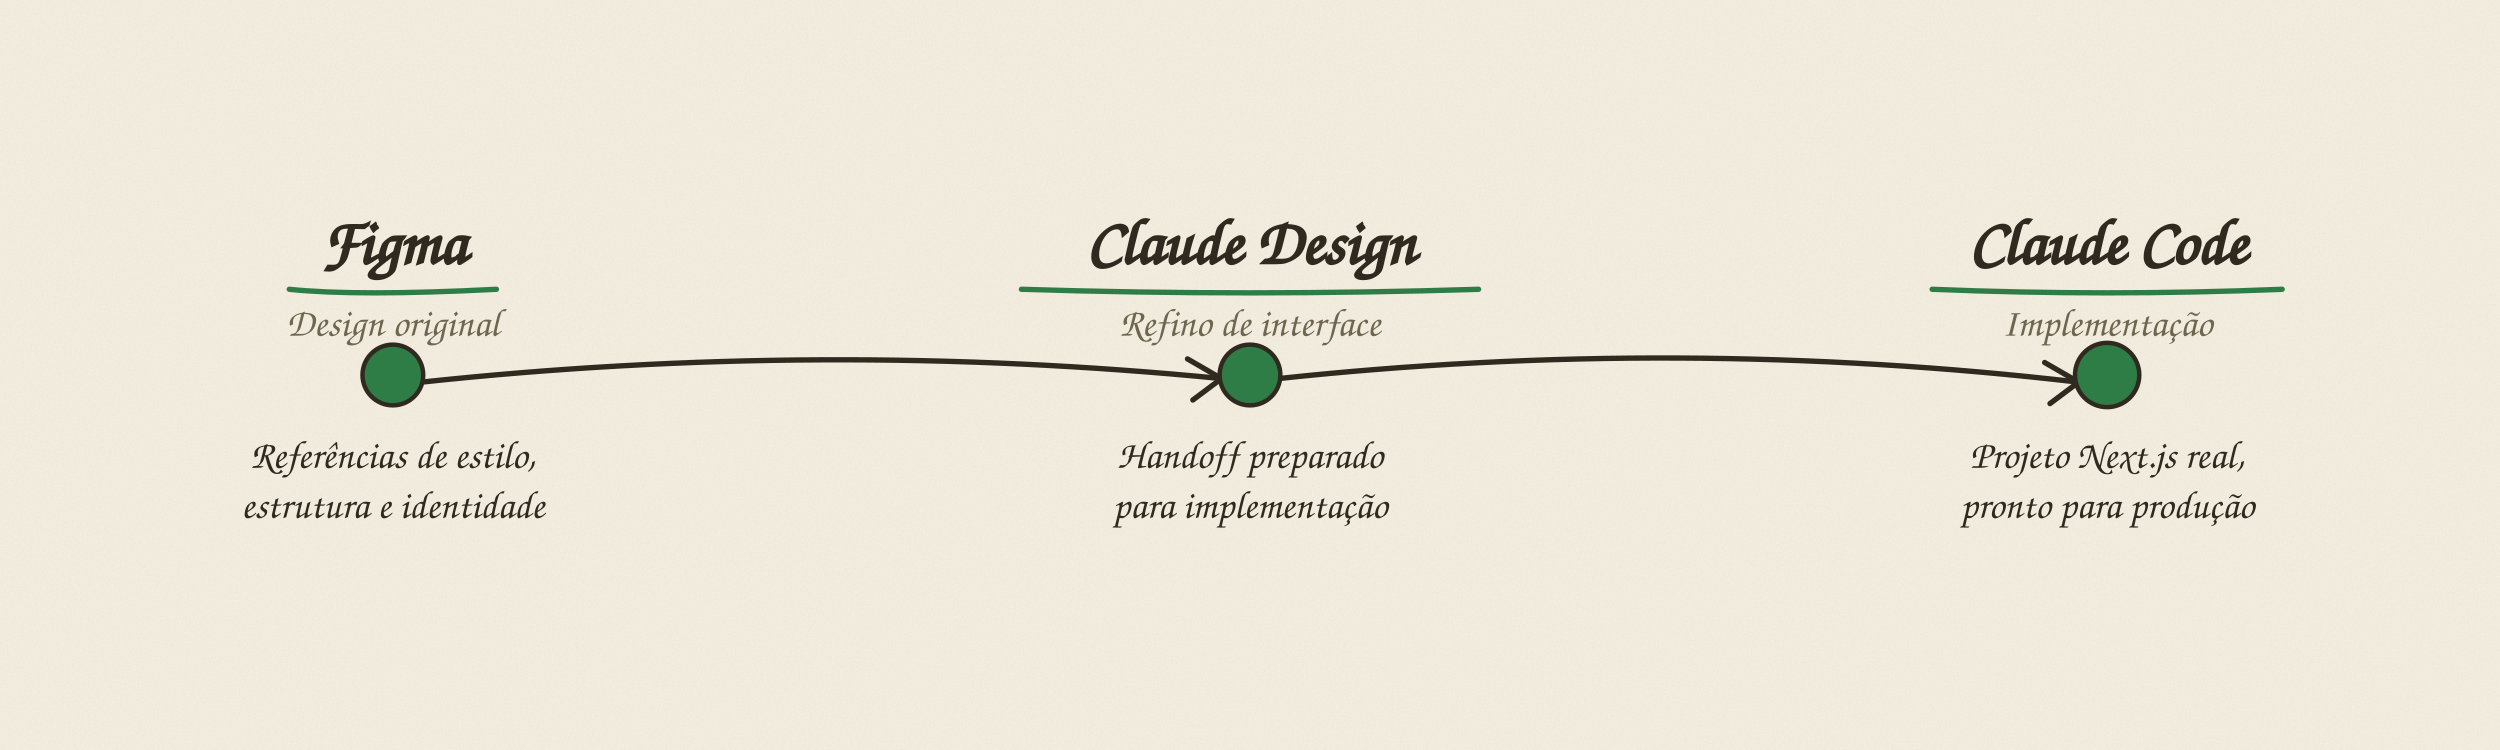
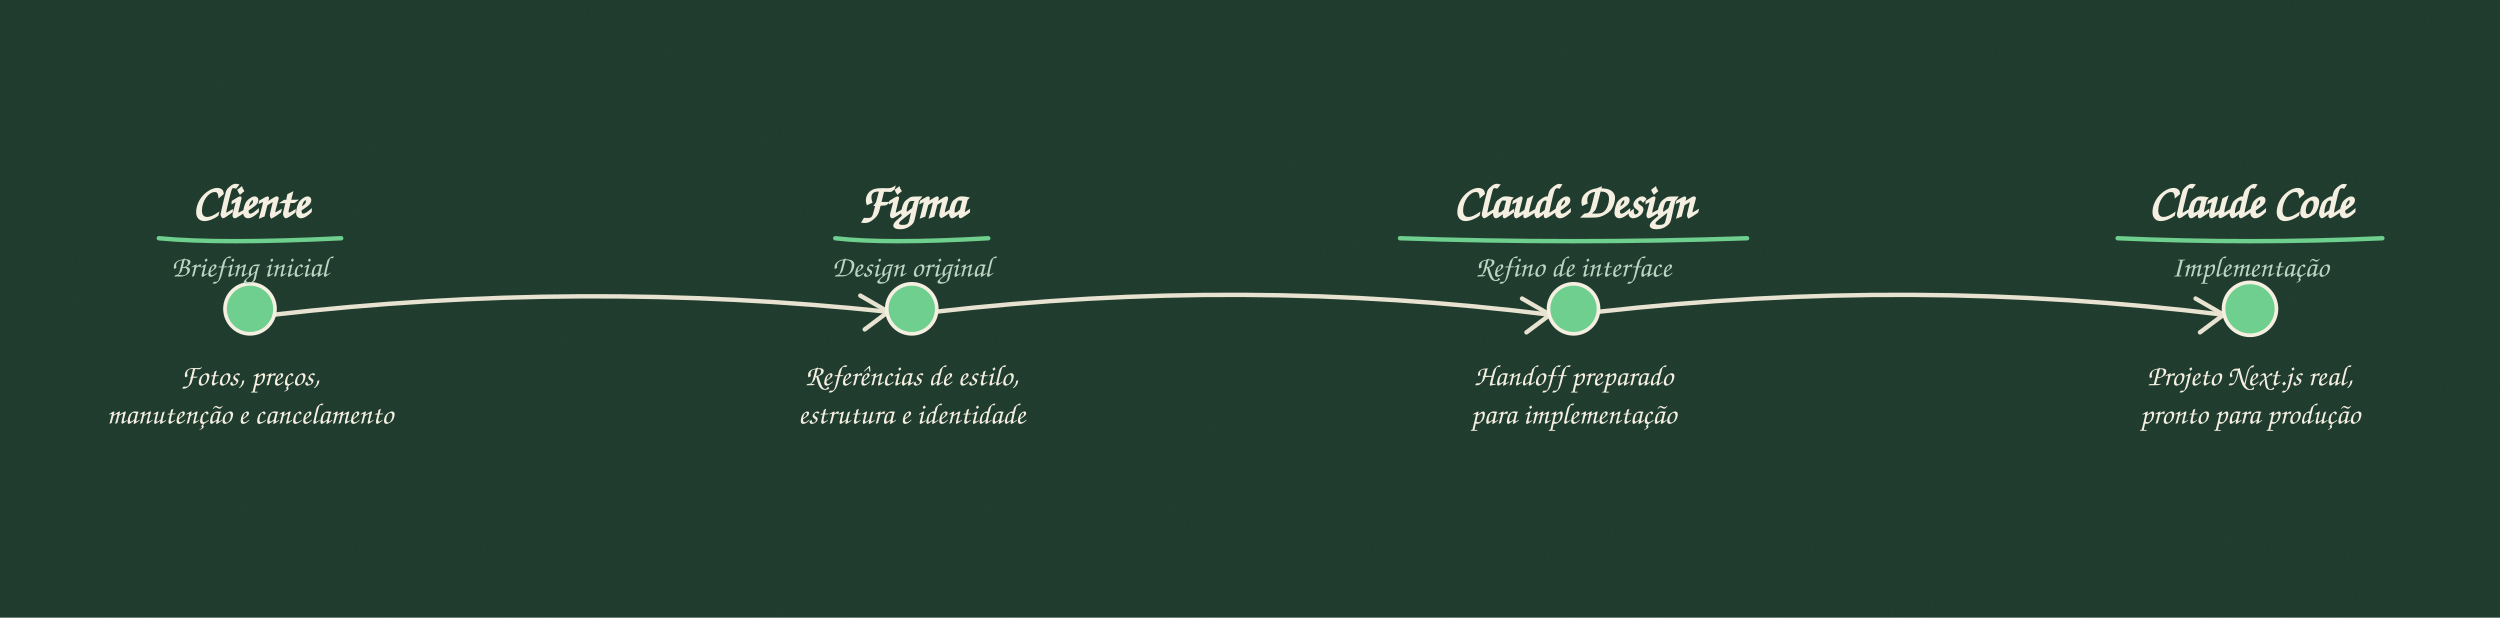
- <svg xmlns="http://www.w3.org/2000/svg" viewBox="0 0 1400 420">
+ <svg xmlns="http://www.w3.org/2000/svg" viewBox="0 0 1700 420">
  <defs>
-     <filter id="paperNoisePt" x="-5%" y="-5%" width="110%" height="110%">
-       <feTurbulence type="fractalNoise" baseFrequency="0.9" numOctaves="2" result="noise" />
-       <feColorMatrix in="noise" type="matrix" values="0 0 0 0 0  0 0 0 0 0  0 0 0 0 0  0 0 0 0.03 0" />
+     <filter id="chalkDustHoPt" x="-5%" y="-5%" width="110%" height="110%">
+       <feTurbulence type="fractalNoise" baseFrequency="0.85" numOctaves="2" result="noise" />
+       <feColorMatrix in="noise" type="matrix" values="0 0 0 0 1  0 0 0 0 1  0 0 0 0 1  0 0 0 0.025 0" />
    </filter>
  </defs>
-   <rect width="1400" height="420" fill="#f4efe0" />
-   <rect width="1400" height="420" filter="url(#paperNoisePt)" />
+   <rect width="1700" height="420" fill="#1d3a2c" />
+   <rect width="1700" height="420" filter="url(#chalkDustHoPt)" />
  <g font-family="'Comic Sans MS','Segoe Print','Bradley Hand',cursive" fill="none">
-     <path d="M236,214 Q460,190 684,212" stroke="#30291f" stroke-width="3" stroke-linecap="round" />
-     <path d="M684,212 L665,201" stroke="#30291f" stroke-width="3" stroke-linecap="round" />
-     <path d="M684,212 L668,224" stroke="#30291f" stroke-width="3" stroke-linecap="round" />
-     <path d="M716,212 Q940,188 1164,214" stroke="#30291f" stroke-width="3" stroke-linecap="round" />
-     <path d="M1164,214 L1145,203" stroke="#30291f" stroke-width="3" stroke-linecap="round" />
-     <path d="M1164,214 L1148,226" stroke="#30291f" stroke-width="3" stroke-linecap="round" />
+     <path d="M186,214 Q395,190 604,212" stroke="#e8e3d0" stroke-width="3" stroke-linecap="round" />
+     <path d="M604,212 L585,201" stroke="#e8e3d0" stroke-width="3" stroke-linecap="round" />
+     <path d="M604,212 L588,224" stroke="#e8e3d0" stroke-width="3" stroke-linecap="round" />
+     <path d="M636,212 Q845,188 1054,214" stroke="#e8e3d0" stroke-width="3" stroke-linecap="round" />
+     <path d="M1054,214 L1035,203" stroke="#e8e3d0" stroke-width="3" stroke-linecap="round" />
+     <path d="M1054,214 L1038,226" stroke="#e8e3d0" stroke-width="3" stroke-linecap="round" />
+     <path d="M1087,212 Q1300,188 1512,214" stroke="#e8e3d0" stroke-width="3" stroke-linecap="round" />
+     <path d="M1512,214 L1493,203" stroke="#e8e3d0" stroke-width="3" stroke-linecap="round" />
+     <path d="M1512,214 L1496,226" stroke="#e8e3d0" stroke-width="3" stroke-linecap="round" />
  </g>
  <g font-family="'Comic Sans MS','Segoe Print','Bradley Hand',cursive">
-     <g transform="translate(220,210)">
-       <circle r="17" fill="#2f7d46" stroke="#30291f" stroke-width="2.5" />
-       <text y="-62" text-anchor="middle" fill="#30291f" font-size="36" font-weight="700">Figma</text>
-       <path d="M-58,-48 Q-20,-44 58,-48" stroke="#2f7d46" stroke-width="3" fill="none" stroke-linecap="round" />
-       <text y="-22" text-anchor="middle" fill="#6f6650" font-size="22">Design original</text>
-       <text y="52" text-anchor="middle" fill="#30291f" font-size="22">Referências de estilo,</text>
-       <text y="80" text-anchor="middle" fill="#30291f" font-size="22">estrutura e identidade</text>
+     <g transform="translate(170,210)">
+       <circle r="17" fill="#6fcf8e" stroke="#f4efe0" stroke-width="2.5" />
+       <text y="-62" text-anchor="middle" fill="#f4efe0" font-size="32" font-weight="700">Cliente</text>
+       <path d="M-62,-48 Q-20,-44 62,-48" stroke="#6fcf8e" stroke-width="3" fill="none" stroke-linecap="round" />
+       <text y="-22" text-anchor="middle" fill="#bcd4c2" font-size="20">Briefing inicial</text>
+       <text y="52" text-anchor="middle" fill="#f4efe0" font-size="20">Fotos, preços,</text>
+       <text y="78" text-anchor="middle" fill="#f4efe0" font-size="20">manutenção e cancelamento</text>
    </g>
-     <g transform="translate(700,210)">
-       <circle r="17" fill="#2f7d46" stroke="#30291f" stroke-width="2.5" />
-       <text y="-62" text-anchor="middle" fill="#30291f" font-size="36" font-weight="700">Claude Design</text>
-       <path d="M-128,-48 Q0,-44 128,-48" stroke="#2f7d46" stroke-width="3" fill="none" stroke-linecap="round" />
-       <text y="-22" text-anchor="middle" fill="#6f6650" font-size="22">Refino de interface</text>
-       <text y="52" text-anchor="middle" fill="#30291f" font-size="22">Handoff preparado</text>
-       <text y="80" text-anchor="middle" fill="#30291f" font-size="22">para implementação</text>
+     <g transform="translate(620,210)">
+       <circle r="17" fill="#6fcf8e" stroke="#f4efe0" stroke-width="2.5" />
+       <text y="-62" text-anchor="middle" fill="#f4efe0" font-size="32" font-weight="700">Figma</text>
+       <path d="M-52,-48 Q-18,-44 52,-48" stroke="#6fcf8e" stroke-width="3" fill="none" stroke-linecap="round" />
+       <text y="-22" text-anchor="middle" fill="#bcd4c2" font-size="20">Design original</text>
+       <text y="52" text-anchor="middle" fill="#f4efe0" font-size="20">Referências de estilo,</text>
+       <text y="78" text-anchor="middle" fill="#f4efe0" font-size="20">estrutura e identidade</text>
    </g>
-     <g transform="translate(1180,210)">
-       <circle r="18" fill="#2f7d46" stroke="#30291f" stroke-width="2.5" />
-       <text y="-62" text-anchor="middle" fill="#30291f" font-size="36" font-weight="700">Claude Code</text>
-       <path d="M-98,-48 Q0,-44 98,-48" stroke="#2f7d46" stroke-width="3" fill="none" stroke-linecap="round" />
-       <text y="-22" text-anchor="middle" fill="#6f6650" font-size="22">Implementação</text>
-       <text y="52" text-anchor="middle" fill="#30291f" font-size="22">Projeto Next.js real,</text>
-       <text y="80" text-anchor="middle" fill="#30291f" font-size="22">pronto para produção</text>
+     <g transform="translate(1070,210)">
+       <circle r="17" fill="#6fcf8e" stroke="#f4efe0" stroke-width="2.5" />
+       <text y="-62" text-anchor="middle" fill="#f4efe0" font-size="32" font-weight="700">Claude Design</text>
+       <path d="M-118,-48 Q0,-44 118,-48" stroke="#6fcf8e" stroke-width="3" fill="none" stroke-linecap="round" />
+       <text y="-22" text-anchor="middle" fill="#bcd4c2" font-size="20">Refino de interface</text>
+       <text y="52" text-anchor="middle" fill="#f4efe0" font-size="20">Handoff preparado</text>
+       <text y="78" text-anchor="middle" fill="#f4efe0" font-size="20">para implementação</text>
+     </g>
+     <g transform="translate(1530,210)">
+       <circle r="18" fill="#6fcf8e" stroke="#f4efe0" stroke-width="2.5" />
+       <text y="-62" text-anchor="middle" fill="#f4efe0" font-size="32" font-weight="700">Claude Code</text>
+       <path d="M-90,-48 Q0,-44 90,-48" stroke="#6fcf8e" stroke-width="3" fill="none" stroke-linecap="round" />
+       <text y="-22" text-anchor="middle" fill="#bcd4c2" font-size="20">Implementação</text>
+       <text y="52" text-anchor="middle" fill="#f4efe0" font-size="20">Projeto Next.js real,</text>
+       <text y="78" text-anchor="middle" fill="#f4efe0" font-size="20">pronto para produção</text>
    </g>
  </g>
</svg>
